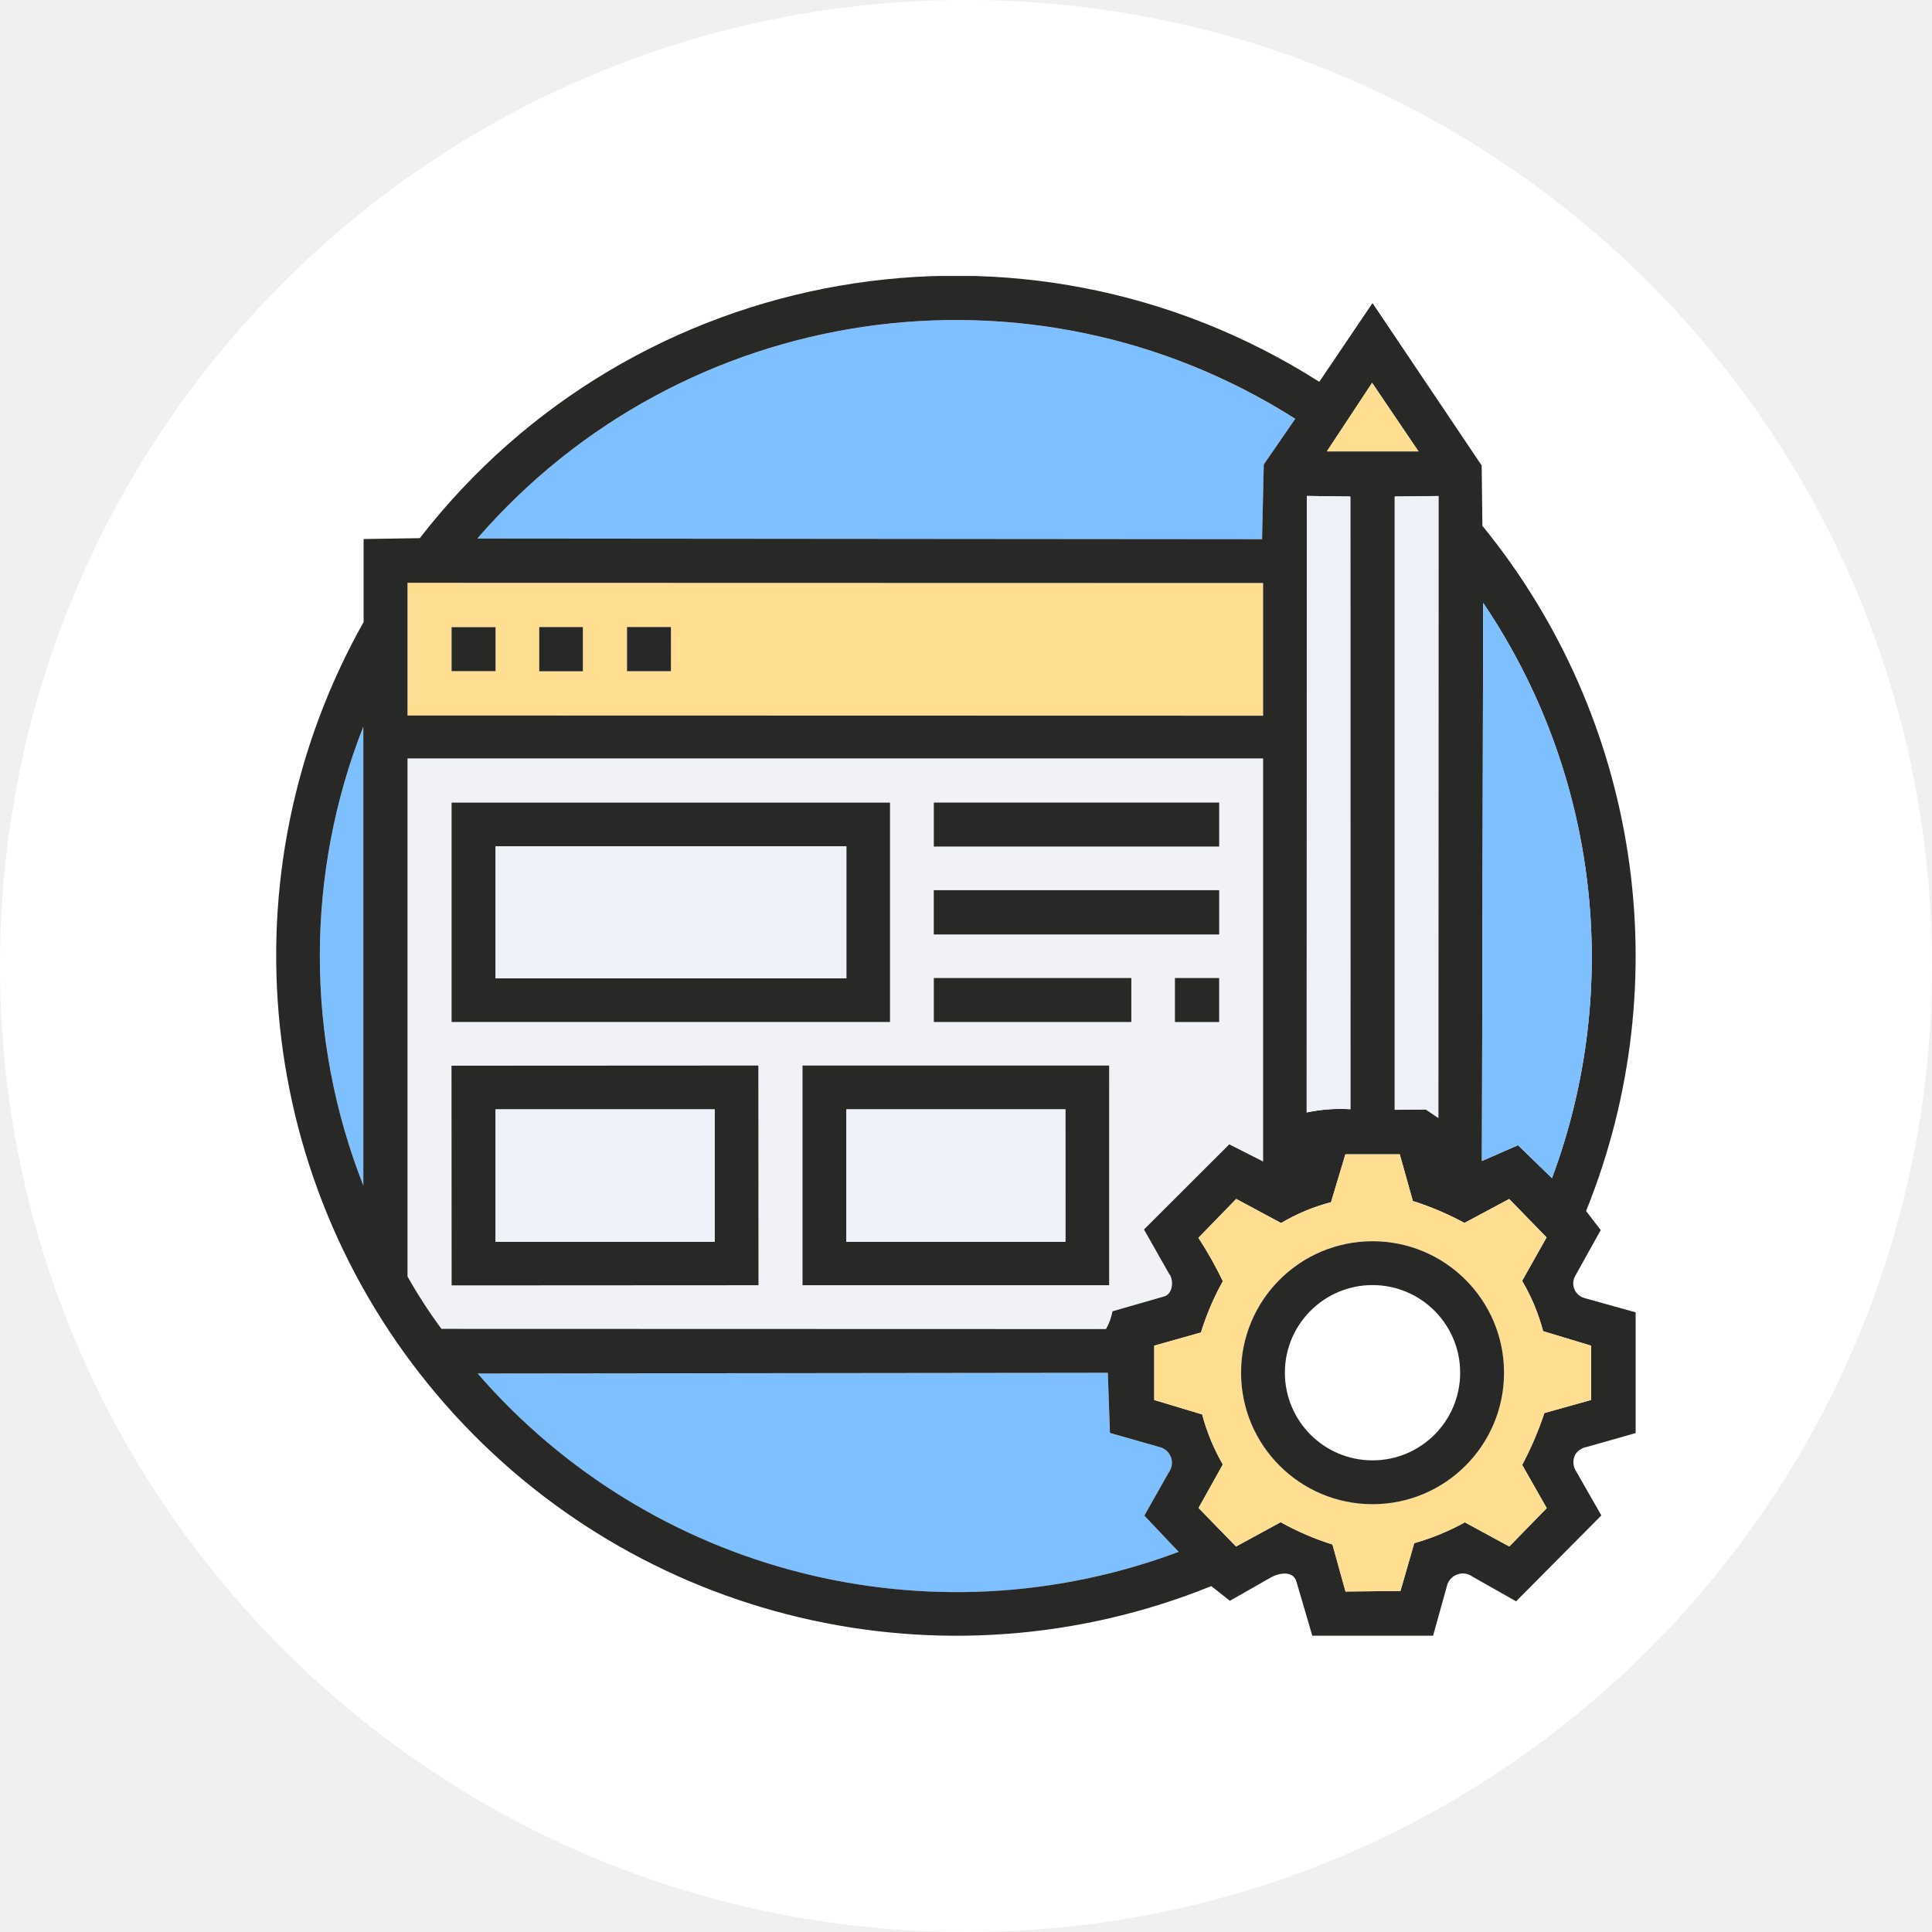
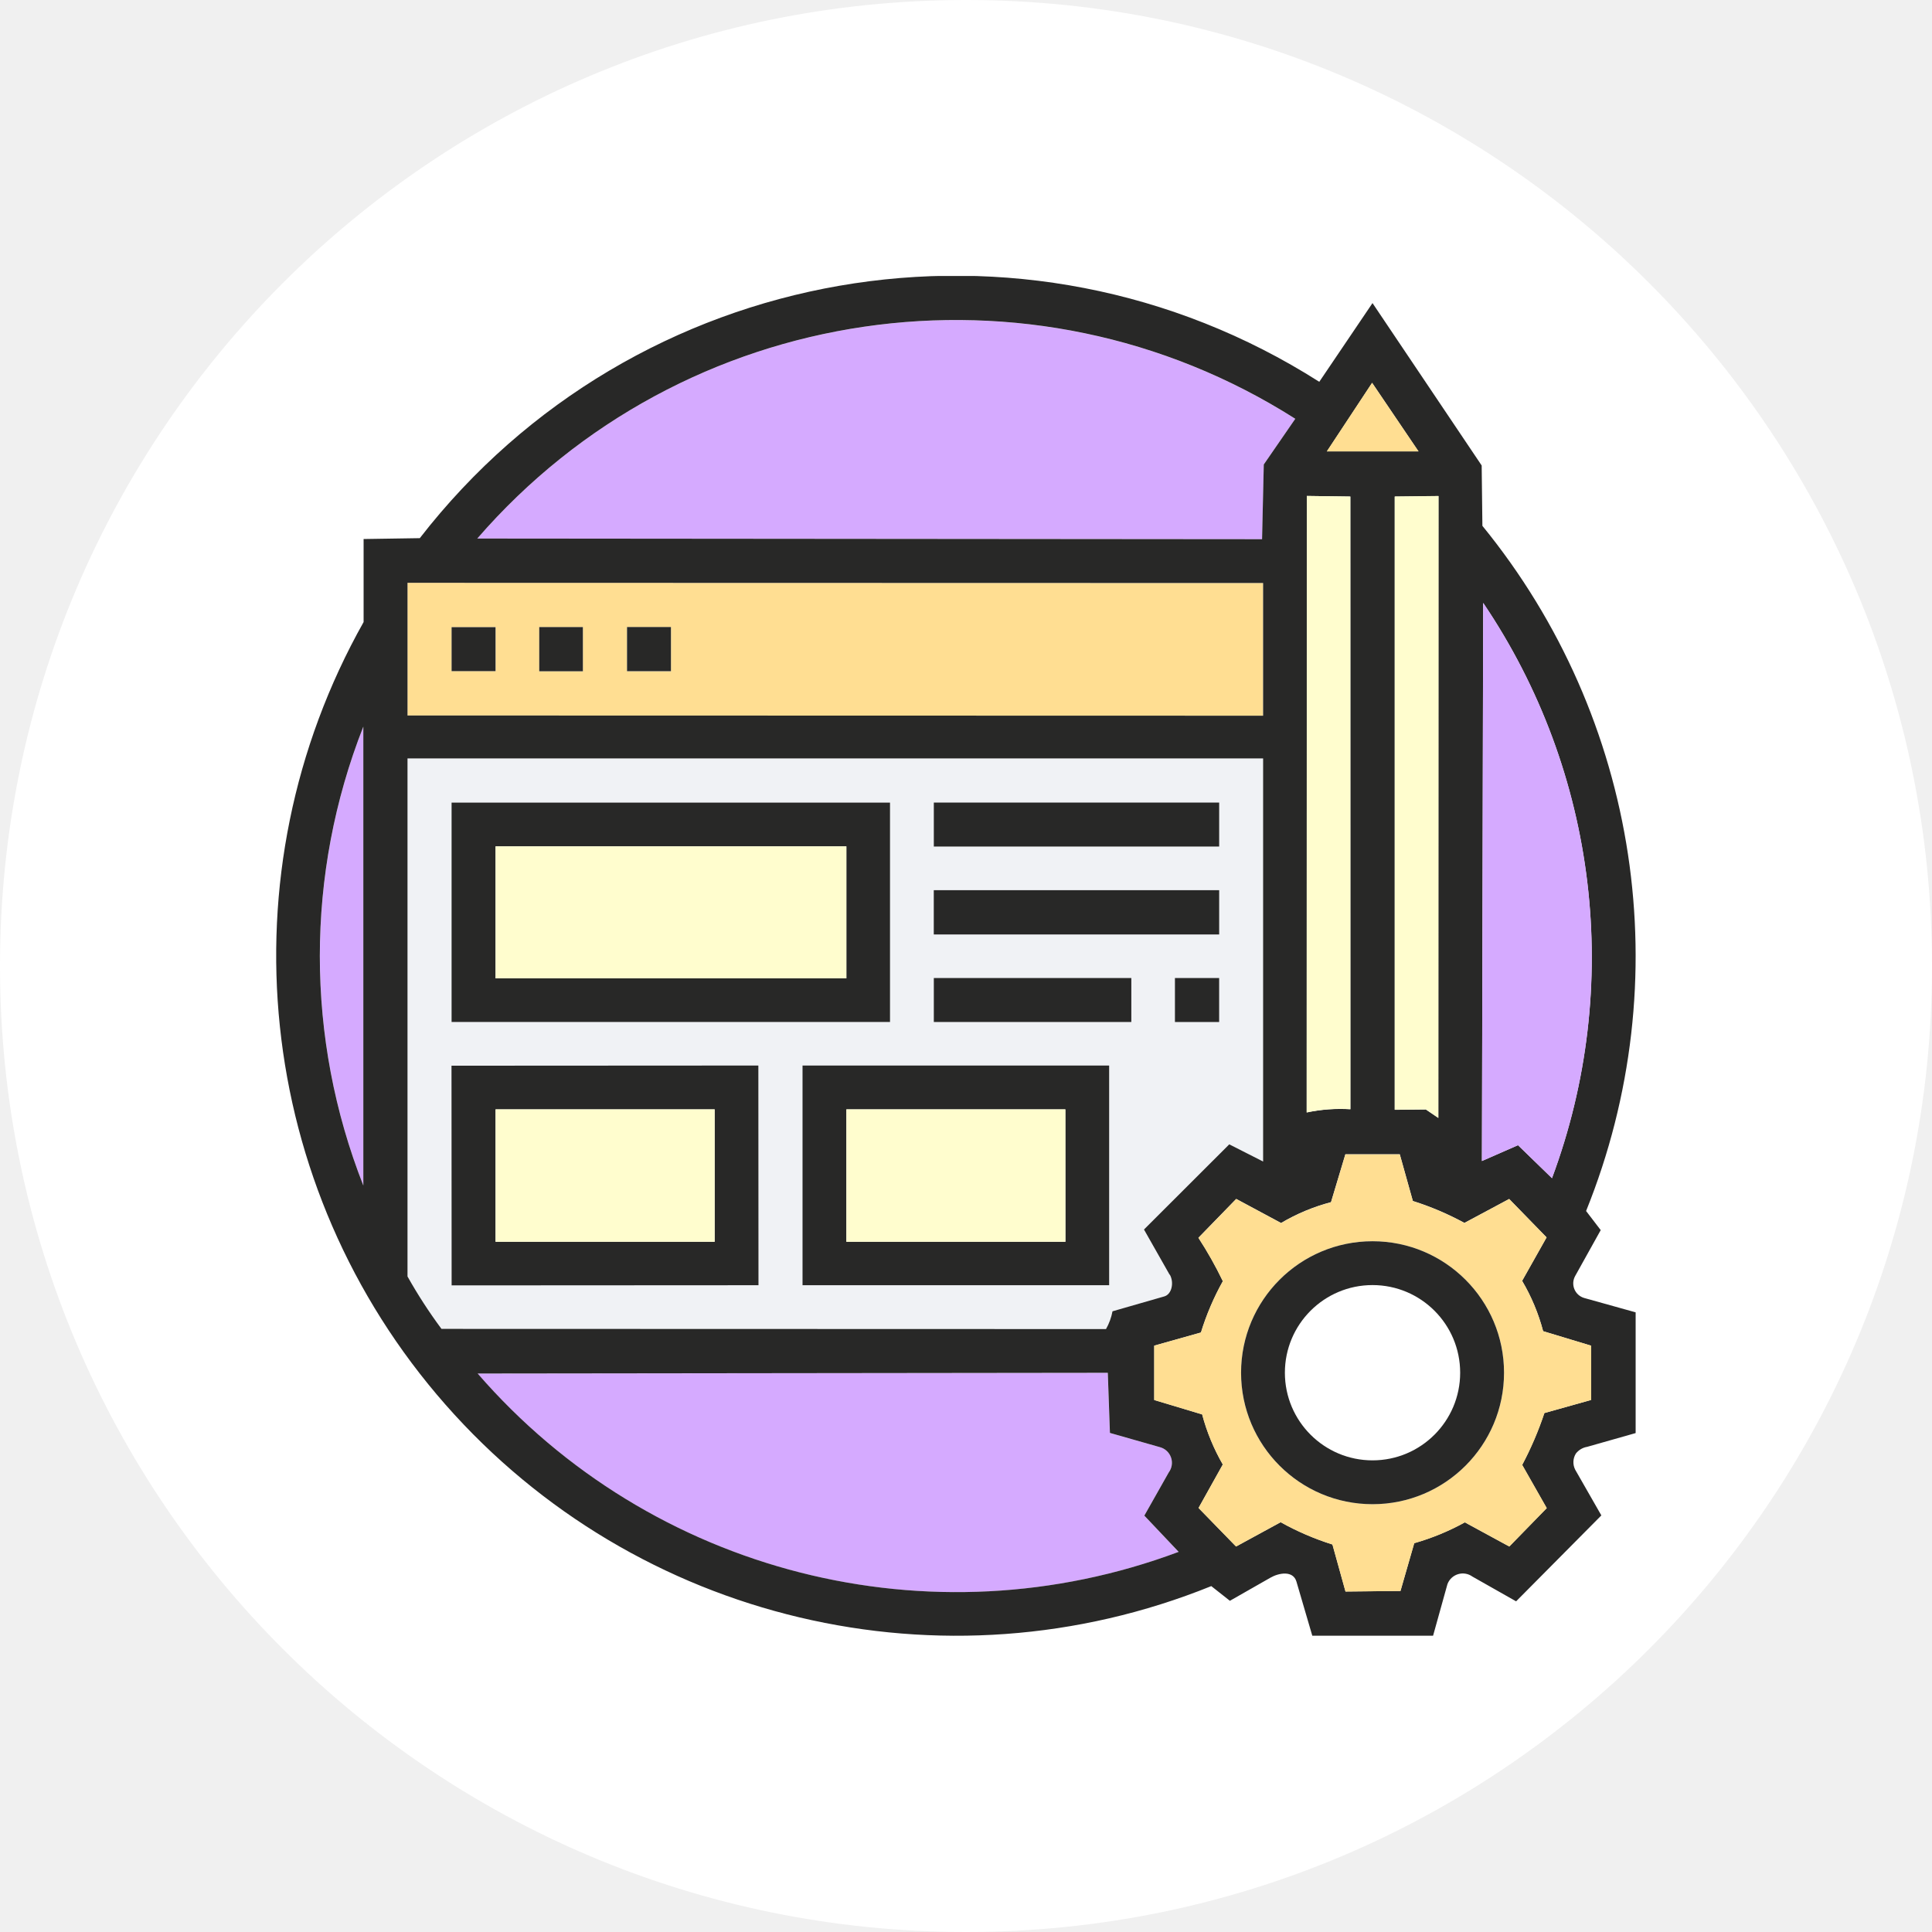
<svg xmlns="http://www.w3.org/2000/svg" width="91" height="91" viewBox="0 0 91 91">
  <defs>
    <clipPath id="clip-path">
      <rect id="Rectángulo_461557" data-name="Rectángulo 461557" width="64.042" height="64.056" fill="none" />
    </clipPath>
  </defs>
  <g id="Grupo_1212022" data-name="Grupo 1212022" transform="translate(-335.711 -2638.394)">
    <circle id="Elipse_13733" data-name="Elipse 13733" cx="45.5" cy="45.5" r="45.5" transform="translate(335.711 2638.394)" fill="#fff" />
    <g id="Grupo_1212020" data-name="Grupo 1212020" transform="translate(348.711 2651.394)">
      <g id="Grupo_1212019" data-name="Grupo 1212019" clip-path="url(#clip-path)">
        <path id="Trazado_1276268" data-name="Trazado 1276268" d="M69.648,148.153c.207.364.1.919-.266,1.024l-2.435.7a2.709,2.709,0,0,1-.306.837l-31.3-.009a23.313,23.313,0,0,1-1.6-2.469v-24.4h40.3v18.988l-1.594-.809-4.012,4.011Zm-33.822-11.9H56.477V125.916H35.826Zm36.155-10.336H58.54v2.072H71.981Zm-13.442,4.126v2.086H71.981v-2.086Zm9.3,4.138h-9.3v2.072h9.3Zm4.138,0H69.9v2.073h2.083ZM50.276,138.3l-14.454.008.006,10.348,14.454-.008Zm16.527,0H52.356v10.348H66.8Z" transform="translate(-27.556 -101.112)" fill="#f0f2f5" />
-         <path id="Trazado_1276269" data-name="Trazado 1276269" d="M88.711,18.144l-.083,3.522-36.965-.031A29.821,29.821,0,0,1,90.193,16Z" transform="translate(-42.183 -9.269)" fill="#7dbfff" />
-         <path id="Trazado_1276270" data-name="Trazado 1276270" d="M83.872,285.05a.762.762,0,0,1,.417,1.192l-1.149,2.033,1.612,1.709a29.852,29.852,0,0,1-33.018-8.4l29.681-.034.1,2.832Z" transform="translate(-42.24 -229.886)" fill="#7dbfff" />
-         <path id="Trazado_1276271" data-name="Trazado 1276271" d="M13.312,137.287a29.533,29.533,0,0,1,0-21.614Z" transform="translate(-9.197 -94.448)" fill="#7dbfff" />
+         <path id="Trazado_1276269" data-name="Trazado 1276269" d="M88.711,18.144l-.083,3.522-36.965-.031A29.821,29.821,0,0,1,90.193,16Z" transform="translate(-42.183 -9.269)" fill="#d5aaff" />
+         <path id="Trazado_1276270" data-name="Trazado 1276270" d="M83.872,285.05a.762.762,0,0,1,.417,1.192l-1.149,2.033,1.612,1.709a29.852,29.852,0,0,1-33.018-8.4l29.681-.034.1,2.832Z" transform="translate(-42.24 -229.886)" fill="#d5aaff" />
+         <path id="Trazado_1276271" data-name="Trazado 1276271" d="M13.312,137.287a29.533,29.533,0,0,1,0-21.614Z" transform="translate(-9.197 -94.448)" fill="#d5aaff" />
        <path id="Trazado_1276272" data-name="Trazado 1276272" d="M45.07,135.181H65.721v10.333H45.07Zm18.595,2.06H47.142v6.217H63.665Z" transform="translate(-36.8 -110.377)" fill="#282827" />
        <path id="Trazado_1276273" data-name="Trazado 1276273" d="M59.5,202.668l.006,10.348-14.454.008-.006-10.348Zm-2.059,2.065H47.122v6.236H57.441Z" transform="translate(-36.78 -165.48)" fill="#282827" />
        <rect id="Rectángulo_461547" data-name="Rectángulo 461547" width="13.441" height="2.072" transform="translate(30.984 24.802)" fill="#282827" />
        <rect id="Rectángulo_461548" data-name="Rectángulo 461548" width="13.443" height="2.086" transform="translate(30.982 28.929)" fill="#282827" />
        <rect id="Rectángulo_461549" data-name="Rectángulo 461549" width="9.303" height="2.072" transform="translate(30.984 33.066)" fill="#282827" />
        <rect id="Rectángulo_461550" data-name="Rectángulo 461550" width="2.083" height="2.073" transform="translate(42.341 33.066)" fill="#282827" />
        <path id="Trazado_1276274" data-name="Trazado 1276274" d="M33.748,78.757l40.3.01,0,6.25-40.3-.01ZM37.9,80.846h-2.07v2.072H37.9Zm4.113,0H39.954v2.082H42.01Zm4.148,0H44.089v2.081h2.069Z" transform="translate(-27.555 -64.306)" fill="#ffde92" />
        <rect id="Rectángulo_461551" data-name="Rectángulo 461551" width="2.07" height="2.072" transform="translate(8.271 16.54)" fill="#282827" />
        <rect id="Rectángulo_461552" data-name="Rectángulo 461552" width="2.056" height="2.082" transform="translate(12.399 16.536)" fill="#282827" />
        <rect id="Rectángulo_461553" data-name="Rectángulo 461553" width="2.069" height="2.081" transform="translate(16.534 16.534)" fill="#282827" />
-         <rect id="Rectángulo_461554" data-name="Rectángulo 461554" width="16.523" height="6.217" transform="translate(10.342 26.865)" fill="#eef1f7" />
-         <rect id="Rectángulo_461555" data-name="Rectángulo 461555" width="10.319" height="6.236" transform="translate(10.342 39.253)" fill="#eef1f7" />
+         <rect id="Rectángulo_461554" data-name="Rectángulo 461554" width="16.523" height="6.217" transform="translate(10.342 26.865)" fill="#fffdce" />
+         <rect id="Rectángulo_461555" data-name="Rectángulo 461555" width="10.319" height="6.236" transform="translate(10.342 39.253)" fill="#fffdce" />
        <path id="Trazado_1276275" data-name="Trazado 1276275" d="M149.6,213.017H135.157V202.669H149.6Zm-2.065-8.283H137.223v6.236h10.316Z" transform="translate(-110.357 -165.481)" fill="#282827" />
-         <rect id="Rectángulo_461556" data-name="Rectángulo 461556" width="10.316" height="6.236" transform="translate(26.866 39.253)" fill="#eef1f7" />
+         <rect id="Rectángulo_461556" data-name="Rectángulo 461556" width="10.316" height="6.236" transform="translate(26.866 39.253)" fill="#fffdce" />
        <path id="Trazado_1276276" data-name="Trazado 1276276" d="M62.426,58.378l-4.015,4.047L56.354,61.26a.772.772,0,0,0-1.178.357L54.5,64.045l-5.689,0-.747-2.55c-.156-.531-.822-.414-1.221-.186L44.93,62.4l-.877-.692A32.034,32.034,0,0,1,4.126,16.3l0-3.911,2.647-.041A31.919,31.919,0,0,1,49.14,4.984l2.507-3.708,5.142,7.649.034,2.843A32.057,32.057,0,0,1,61.707,44.04l.689.9-1.2,2.155a.716.716,0,0,0,.415,1.04l2.43.678V54.5l-2.283.648a.852.852,0,0,0-.532.316.775.775,0,0,0-.029.766Zm-15.9-49.5L48.01,6.726A29.821,29.821,0,0,0,9.48,12.366l36.965.031Zm7.288-.615L51.629,5.033,49.5,8.262ZM50.605,39.244l0-28.856-2.049-.028L48.547,39.4a7.606,7.606,0,0,1,2.058-.152m4.143.41.006-29.292-2.061.024,0,28.884,1.466-.015ZM6.194,14.451l0,6.25,40.3.01v-6.25ZM58.5,40.94l1.6,1.553A29.8,29.8,0,0,0,56.86,15.4L56.8,41.685Zm-54.387,1.9V21.225a29.531,29.531,0,0,0,0,21.614m37.977,4.2-1.207-2.127L44.9,40.9l1.594.809V22.723H6.194v24.4a23.313,23.313,0,0,0,1.6,2.469l31.3.009a2.7,2.7,0,0,0,.306-.837l2.435-.7c.363-.1.472-.659.266-1.024M52.965,61.936l.645-2.251a11.417,11.417,0,0,0,2.384-.982l2.094,1.138,1.763-1.808L58.694,56a16.023,16.023,0,0,0,1.046-2.443l2.2-.617,0-2.556L59.683,49.7a9.322,9.322,0,0,0-.99-2.371l1.153-2.047-1.762-1.809L55.976,44.6a13.666,13.666,0,0,0-2.429-1.033l-.616-2.2-2.562,0-.677,2.256a9.144,9.144,0,0,0-2.352.981L45.227,43.47,43.447,45.3A18.25,18.25,0,0,1,44.6,47.345a12.465,12.465,0,0,0-1.033,2.417l-2.2.619,0,2.561,2.257.678a9.726,9.726,0,0,0,.973,2.359l-1.143,2.048,1.767,1.815,2.1-1.145a12.991,12.991,0,0,0,2.44,1.05l.615,2.215ZM41.632,55.163l-2.353-.67-.1-2.832-29.681.034a29.851,29.851,0,0,0,33.018,8.4L40.9,58.388l1.149-2.033a.762.762,0,0,0-.417-1.192" transform="translate(0 0)" fill="#282827" />
-         <path id="Trazado_1276277" data-name="Trazado 1276277" d="M311.257,109.45l-1.7.745.059-26.29a29.8,29.8,0,0,1,3.241,27.1Z" transform="translate(-252.755 -68.509)" fill="#7dbfff" />
-         <path id="Trazado_1276278" data-name="Trazado 1276278" d="M289.217,85.762l-.586-.4-1.466.015,0-28.884,2.061-.024Z" transform="translate(-234.47 -46.108)" fill="#eef1f7" />
-         <path id="Trazado_1276279" data-name="Trazado 1276279" d="M266.63,85.346a7.614,7.614,0,0,0-2.058.152l.005-29.036,2.049.028Z" transform="translate(-216.025 -46.102)" fill="#eef1f7" />
+         <path id="Trazado_1276277" data-name="Trazado 1276277" d="M311.257,109.45l-1.7.745.059-26.29a29.8,29.8,0,0,1,3.241,27.1Z" transform="translate(-252.755 -68.509)" fill="#d5aaff" />
+         <path id="Trazado_1276278" data-name="Trazado 1276278" d="M289.217,85.762l-.586-.4-1.466.015,0-28.884,2.061-.024Z" transform="translate(-234.47 -46.108)" fill="#fffdce" />
+         <path id="Trazado_1276279" data-name="Trazado 1276279" d="M266.63,85.346a7.614,7.614,0,0,0-2.058.152l.005-29.036,2.049.028Z" transform="translate(-216.025 -46.102)" fill="#fffdce" />
        <path id="Trazado_1276280" data-name="Trazado 1276280" d="M274.059,30.658h-4.321l2.133-3.229Z" transform="translate(-220.244 -22.398)" fill="#ffde92" />
        <path id="Trazado_1276281" data-name="Trazado 1276281" d="M237.016,246.032l-2.59.027-.615-2.215a12.994,12.994,0,0,1-2.44-1.05l-2.1,1.145-1.767-1.815,1.143-2.048a9.743,9.743,0,0,1-.973-2.359l-2.257-.678,0-2.561,2.2-.619a12.453,12.453,0,0,1,1.032-2.418A18.25,18.25,0,0,0,227.5,229.4l1.78-1.831,2.113,1.137a9.146,9.146,0,0,1,2.352-.981l.677-2.256,2.562,0,.616,2.2a13.678,13.678,0,0,1,2.429,1.033l2.107-1.132,1.762,1.809-1.152,2.047a9.315,9.315,0,0,1,.99,2.371l2.262.681,0,2.556-2.2.617a16.022,16.022,0,0,1-1.046,2.443l1.156,2.037-1.763,1.808-2.094-1.138a11.405,11.405,0,0,1-2.384.982Zm4.878-10.28a6.193,6.193,0,1,0-6.193,6.193,6.193,6.193,0,0,0,6.193-6.193" transform="translate(-184.052 -184.095)" fill="#ffde92" />
        <path id="Trazado_1276282" data-name="Trazado 1276282" d="M260.118,253.967a6.193,6.193,0,1,1-6.193-6.193,6.193,6.193,0,0,1,6.193,6.193m-2.066,0a4.128,4.128,0,1,0-4.128,4.128,4.128,4.128,0,0,0,4.128-4.128" transform="translate(-202.276 -202.31)" fill="#282827" />
      </g>
    </g>
  </g>
</svg>
